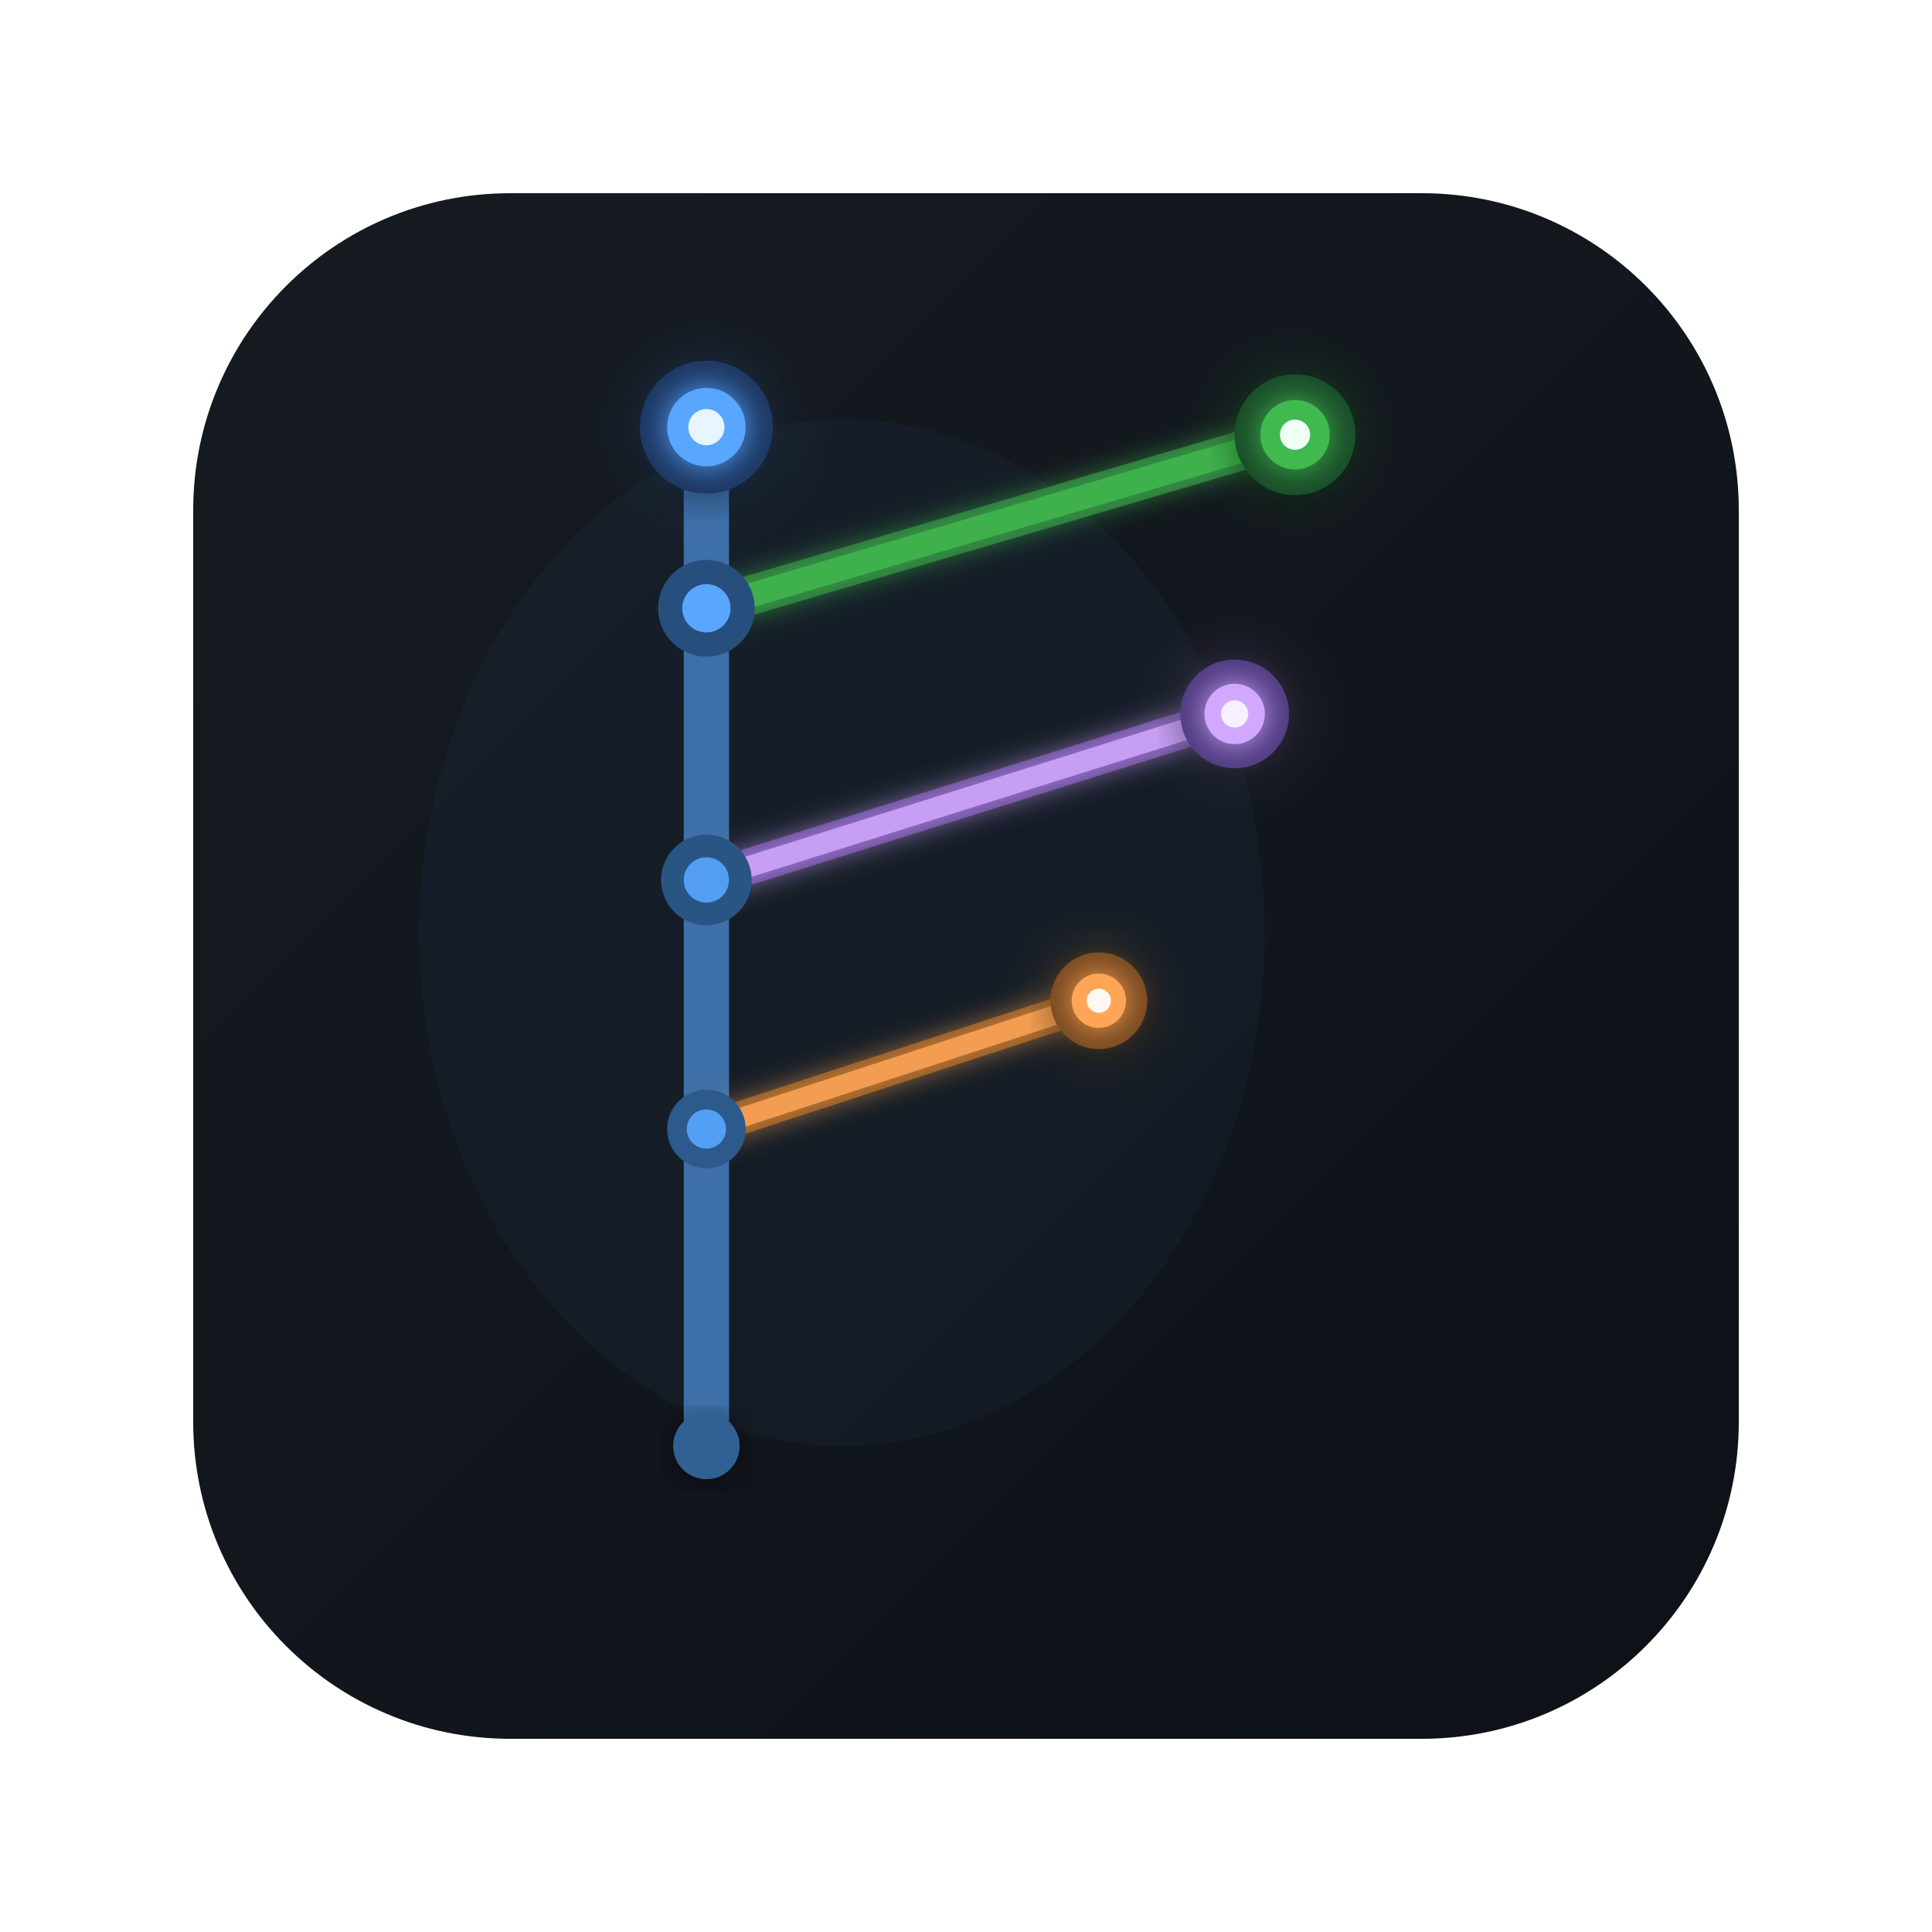
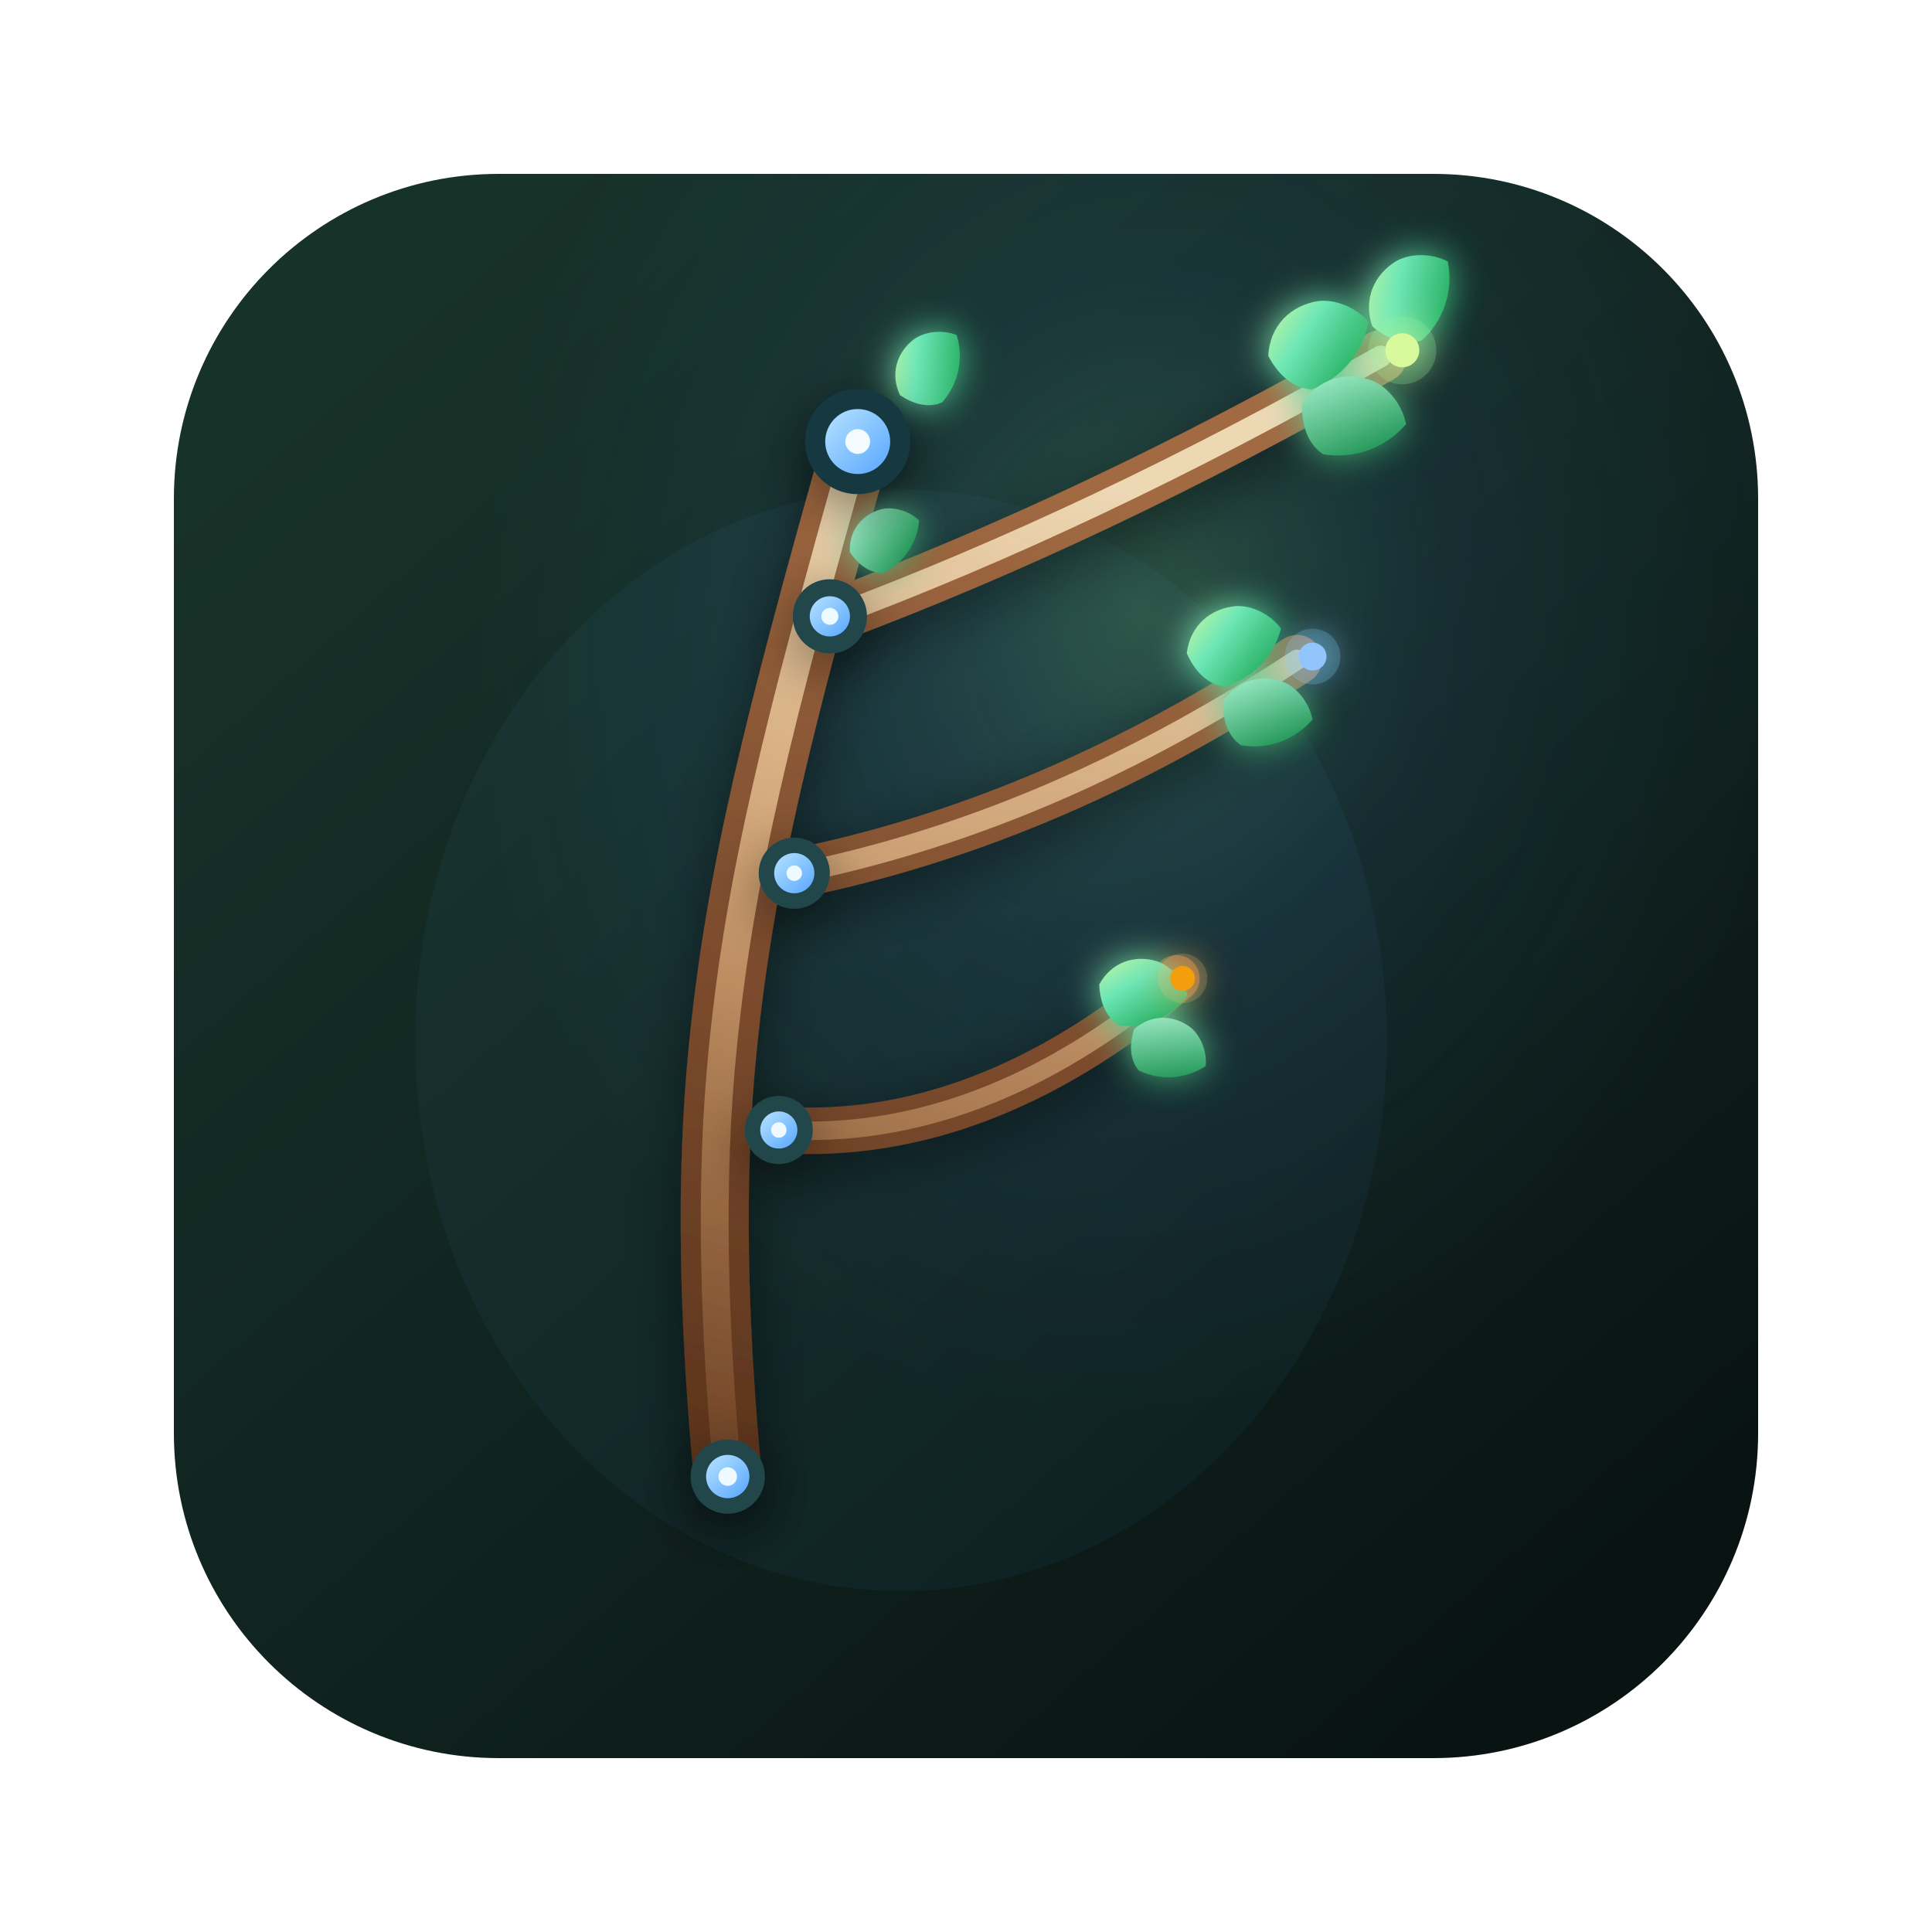
<svg xmlns="http://www.w3.org/2000/svg" width="1024" height="1024" viewBox="0 0 1024 1024" fill="none">
  <defs>
-     <linearGradient id="bg" x1="0" y1="0" x2="1024" y2="1024" gradientUnits="userSpaceOnUse">
-       <stop offset="0%" stop-color="#161b22" />
-       <stop offset="100%" stop-color="#0d1117" />
+     <linearGradient id="bg" x1="150" y1="80" x2="900" y2="930" gradientUnits="userSpaceOnUse">
+       <stop offset="0%" stop-color="#173229" />
+       <stop offset="55%" stop-color="#10231f" />
+       <stop offset="100%" stop-color="#091412" />
    </linearGradient>
-     <filter id="glow1" x="-60%" y="-60%" width="220%" height="220%">
-       <feGaussianBlur stdDeviation="10" result="blur" />
+     <radialGradient id="mist" cx="0" cy="0" r="1" gradientUnits="userSpaceOnUse" gradientTransform="translate(624 286) rotate(98.4) scale(520 430)">
+       <stop offset="0%" stop-color="#86efac" stop-opacity="0.22" />
+       <stop offset="45%" stop-color="#58a6ff" stop-opacity="0.08" />
+       <stop offset="100%" stop-color="#58a6ff" stop-opacity="0" />
+     </radialGradient>
+     <linearGradient id="bark" x1="330" y1="830" x2="520" y2="180" gradientUnits="userSpaceOnUse">
+       <stop offset="0%" stop-color="#5c341c" />
+       <stop offset="45%" stop-color="#7b4b2d" />
+       <stop offset="100%" stop-color="#a16a42" />
+     </linearGradient>
+     <linearGradient id="barkHi" x1="352" y1="830" x2="530" y2="180" gradientUnits="userSpaceOnUse">
+       <stop offset="0%" stop-color="#c58b57" stop-opacity="0.2" />
+       <stop offset="55%" stop-color="#f1c590" stop-opacity="0.75" />
+       <stop offset="100%" stop-color="#fff1cf" stop-opacity="0.92" />
+     </linearGradient>
+     <linearGradient id="leafMain" x1="0" y1="0" x2="56" y2="56" gradientUnits="userSpaceOnUse">
+       <stop offset="0%" stop-color="#d9f99d" />
+       <stop offset="45%" stop-color="#6ee7b7" />
+       <stop offset="100%" stop-color="#1faa59" />
+     </linearGradient>
+     <linearGradient id="leafDeep" x1="8" y1="4" x2="56" y2="60" gradientUnits="userSpaceOnUse">
+       <stop offset="0%" stop-color="#a7f3d0" />
+       <stop offset="100%" stop-color="#0f8a46" />
+     </linearGradient>
+     <linearGradient id="budBlue" x1="0" y1="0" x2="1" y2="1">
+       <stop offset="0%" stop-color="#b6e3ff" />
+       <stop offset="100%" stop-color="#58a6ff" />
+     </linearGradient>
+     <filter id="softGlow" x="-40%" y="-40%" width="180%" height="180%">
+       <feGaussianBlur stdDeviation="12" result="blur" />
      <feMerge>
        <feMergeNode in="blur" />
        <feMergeNode in="SourceGraphic" />
      </feMerge>
    </filter>
-     <filter id="glow2" x="-80%" y="-80%" width="260%" height="260%">
-       <feGaussianBlur stdDeviation="18" result="blur" />
-       <feMerge>
-         <feMergeNode in="blur" />
-         <feMergeNode in="SourceGraphic" />
-       </feMerge>
+     <filter id="shadow" x="-20%" y="-20%" width="160%" height="160%">
+       <feDropShadow dx="0" dy="10" stdDeviation="18" flood-color="#020706" flood-opacity="0.45" />
    </filter>
-     <filter id="shadow" x="-20%" y="-20%" width="140%" height="140%">
-       <feDropShadow dx="0" dy="4" stdDeviation="12" flood-color="#000000" flood-opacity="0.5" />
-     </filter>
+     <path id="leaf" d="M3 31C8 12 24 2 42 3C53 4 65 12 71 23C63 42 46 55 26 58C15 55 7 45 3 31Z" />
  </defs>
-   <g transform="translate(512 512) scale(0.80) translate(-512 -512)">
+   <g transform="translate(512 512) scale(0.82) translate(-512 -512)">
    <rect width="1024" height="1024" rx="210" fill="url(#bg)" />
-     <ellipse cx="430" cy="490" rx="280" ry="340" fill="#58a6ff" opacity="0.04" />
-     <line x1="340" y1="830" x2="340" y2="155" stroke="#3d6fa8" stroke-width="30" stroke-linecap="round" />
-     <line x1="340" y1="830" x2="340" y2="155" stroke="#58a6ff" stroke-width="18" stroke-linecap="round" opacity="0.9" filter="url(#glow1)" />
-     <line x1="340" y1="275" x2="730" y2="160" stroke="#2a6b38" stroke-width="26" stroke-linecap="round" />
-     <line x1="340" y1="275" x2="730" y2="160" stroke="#3fb950" stroke-width="16" stroke-linecap="round" opacity="0.9" filter="url(#glow1)" />
-     <line x1="340" y1="455" x2="690" y2="345" stroke="#5a3d8a" stroke-width="24" stroke-linecap="round" />
-     <line x1="340" y1="455" x2="690" y2="345" stroke="#d2a8ff" stroke-width="14" stroke-linecap="round" opacity="0.9" filter="url(#glow1)" />
-     <line x1="340" y1="620" x2="600" y2="535" stroke="#7a4a1a" stroke-width="22" stroke-linecap="round" />
-     <line x1="340" y1="620" x2="600" y2="535" stroke="#ffa657" stroke-width="13" stroke-linecap="round" opacity="0.9" filter="url(#glow1)" />
-     <circle cx="340" cy="830" r="22" fill="#1a3a5c" filter="url(#shadow)" />
-     <circle cx="340" cy="830" r="22" fill="#58a6ff" opacity="0.35" />
-     <circle cx="340" cy="620" r="26" fill="#1a3a5c" />
-     <circle cx="340" cy="620" r="26" fill="#58a6ff" opacity="0.3" />
-     <circle cx="340" cy="620" r="13" fill="#58a6ff" opacity="0.9" />
-     <circle cx="600" cy="535" r="32" fill="#4a2a0a" filter="url(#shadow)" />
-     <circle cx="600" cy="535" r="32" fill="#ffa657" opacity="0.25" filter="url(#glow2)" />
-     <circle cx="600" cy="535" r="18" fill="#ffa657" filter="url(#glow1)" />
-     <circle cx="600" cy="535" r="8" fill="#fff8f0" />
-     <circle cx="340" cy="455" r="30" fill="#1a3a5c" />
-     <circle cx="340" cy="455" r="30" fill="#58a6ff" opacity="0.25" />
-     <circle cx="340" cy="455" r="15" fill="#58a6ff" opacity="0.9" />
-     <circle cx="690" cy="345" r="36" fill="#2a1a5c" filter="url(#shadow)" />
-     <circle cx="690" cy="345" r="36" fill="#d2a8ff" opacity="0.22" filter="url(#glow2)" />
-     <circle cx="690" cy="345" r="20" fill="#d2a8ff" filter="url(#glow1)" />
-     <circle cx="690" cy="345" r="9" fill="#f8f0ff" />
-     <circle cx="340" cy="275" r="32" fill="#1a3a5c" />
-     <circle cx="340" cy="275" r="32" fill="#58a6ff" opacity="0.2" />
-     <circle cx="340" cy="275" r="16" fill="#58a6ff" />
-     <circle cx="730" cy="160" r="40" fill="#0d2a1a" filter="url(#shadow)" />
-     <circle cx="730" cy="160" r="40" fill="#3fb950" opacity="0.25" filter="url(#glow2)" />
-     <circle cx="730" cy="160" r="23" fill="#3fb950" filter="url(#glow1)" />
-     <circle cx="730" cy="160" r="10" fill="#f0fff4" />
-     <circle cx="340" cy="155" r="44" fill="#0a1a3a" filter="url(#shadow)" />
-     <circle cx="340" cy="155" r="44" fill="#58a6ff" opacity="0.2" filter="url(#glow2)" />
-     <circle cx="340" cy="155" r="26" fill="#58a6ff" filter="url(#glow1)" />
-     <circle cx="340" cy="155" r="12" fill="#e8f4ff" />
+     <rect width="1024" height="1024" rx="210" fill="url(#mist)" />
+     <ellipse cx="470" cy="560" rx="314" ry="356" fill="#58a6ff" opacity="0.05" />
+     <g filter="url(#shadow)">
+       <path d="M358 842C349 746 346 650 355 563C366 454 390 357 442 173" stroke="url(#bark)" stroke-width="44" stroke-linecap="round" />
+       <path d="M393 618C476 623 562 593 648 520" stroke="url(#bark)" stroke-width="30" stroke-linecap="round" />
+       <path d="M403 452C505 431 610 390 726 314" stroke="url(#bark)" stroke-width="32" stroke-linecap="round" />
+       <path d="M426 286C538 244 653 190 780 118" stroke="url(#bark)" stroke-width="34" stroke-linecap="round" />
+       <path d="M358 842C349 746 346 650 355 563C366 454 390 357 442 173" stroke="url(#barkHi)" stroke-width="18" stroke-linecap="round" opacity="0.92" />
+       <path d="M393 618C476 623 562 593 648 520" stroke="url(#barkHi)" stroke-width="12" stroke-linecap="round" opacity="0.82" />
+       <path d="M403 452C505 431 610 390 726 314" stroke="url(#barkHi)" stroke-width="13" stroke-linecap="round" opacity="0.84" />
+       <path d="M426 286C538 244 653 190 780 118" stroke="url(#barkHi)" stroke-width="14" stroke-linecap="round" opacity="0.88" />
+     </g>
+     <g filter="url(#softGlow)">
+       <use href="#leaf" transform="translate(698 88) rotate(-12)" fill="url(#leafMain)" />
+       <use href="#leaf" transform="translate(736 118) rotate(18)" fill="url(#leafDeep)" />
+       <use href="#leaf" transform="translate(756 76) rotate(-34) scale(0.94)" fill="url(#leafMain)" />
+       <use href="#leaf" transform="translate(648 282) rotate(-8) scale(0.92)" fill="url(#leafMain)" />
+       <use href="#leaf" transform="translate(684 315) rotate(18) scale(0.86)" fill="url(#leafDeep)" />
+       <use href="#leaf" transform="translate(602 498) rotate(14) scale(0.84)" fill="url(#leafMain)" />
+       <use href="#leaf" transform="translate(632 532) rotate(34) scale(0.76)" fill="url(#leafDeep)" />
+       <use href="#leaf" transform="translate(452 126) rotate(-40) scale(0.78)" fill="url(#leafMain)" />
+       <use href="#leaf" transform="translate(428 224) rotate(-18) scale(0.72)" fill="url(#leafDeep)" />
+     </g>
+     <g filter="url(#shadow)">
+       <circle cx="358" cy="842" r="24" fill="#21464c" />
+       <circle cx="358" cy="842" r="14" fill="url(#budBlue)" />
+       <circle cx="358" cy="842" r="6" fill="#eefaff" />
+       <circle cx="391" cy="618" r="22" fill="#21464c" />
+       <circle cx="391" cy="618" r="12" fill="url(#budBlue)" />
+       <circle cx="391" cy="618" r="5" fill="#eefaff" />
+       <circle cx="401" cy="452" r="23" fill="#21464c" />
+       <circle cx="401" cy="452" r="13" fill="url(#budBlue)" />
+       <circle cx="401" cy="452" r="5" fill="#eefaff" />
+       <circle cx="424" cy="286" r="24" fill="#21464c" />
+       <circle cx="424" cy="286" r="13" fill="url(#budBlue)" />
+       <circle cx="424" cy="286" r="5.5" fill="#eefaff" />
+       <circle cx="442" cy="173" r="34" fill="#173740" />
+       <circle cx="442" cy="173" r="21" fill="url(#budBlue)" />
+       <circle cx="442" cy="173" r="8" fill="#f3fbff" />
+     </g>
+     <g filter="url(#softGlow)">
+       <circle cx="794" cy="114" r="22" fill="#8bf39f" opacity="0.25" />
+       <circle cx="794" cy="114" r="11" fill="#d9f99d" />
+       <circle cx="736" cy="312" r="18" fill="#7dd3fc" opacity="0.24" />
+       <circle cx="736" cy="312" r="9" fill="#93c5fd" />
+       <circle cx="652" cy="520" r="16" fill="#fdba74" opacity="0.2" />
+       <circle cx="652" cy="520" r="8" fill="#f59e0b" />
+     </g>
  </g>
</svg>
